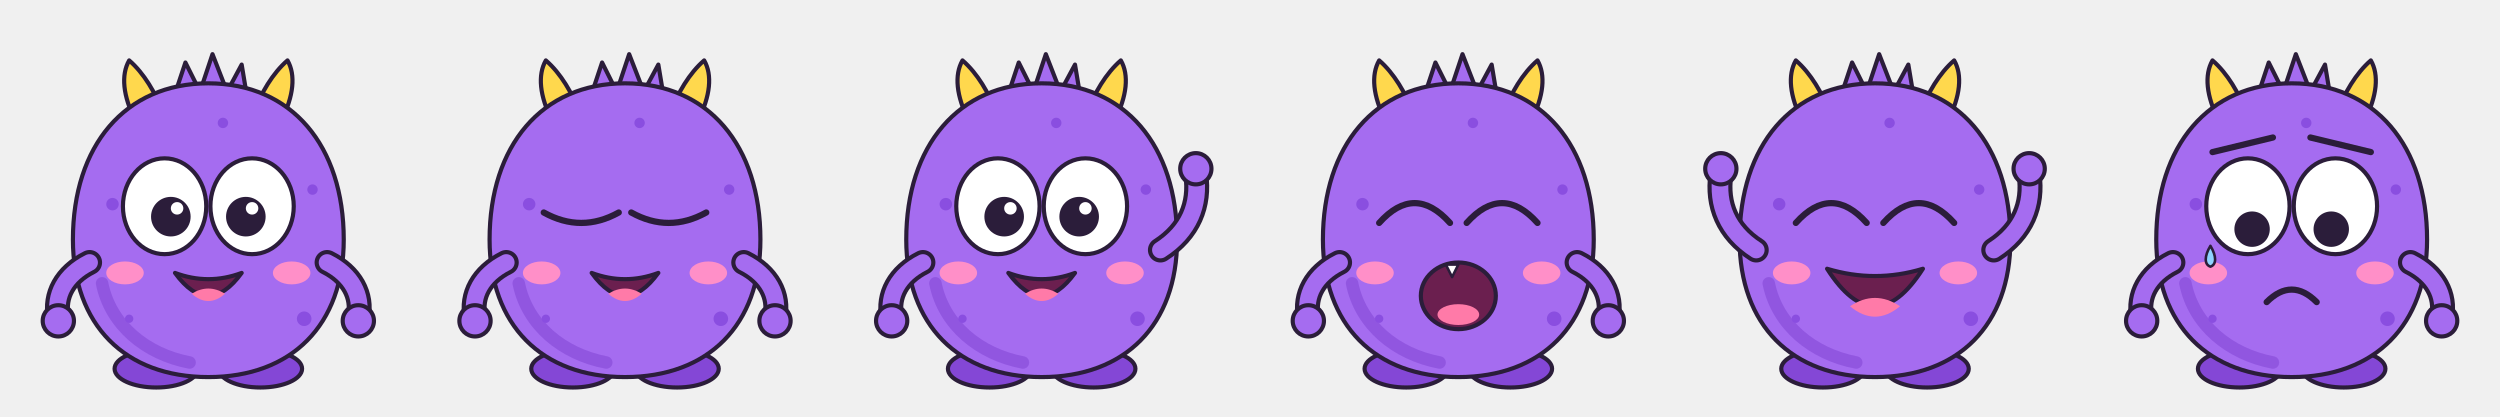
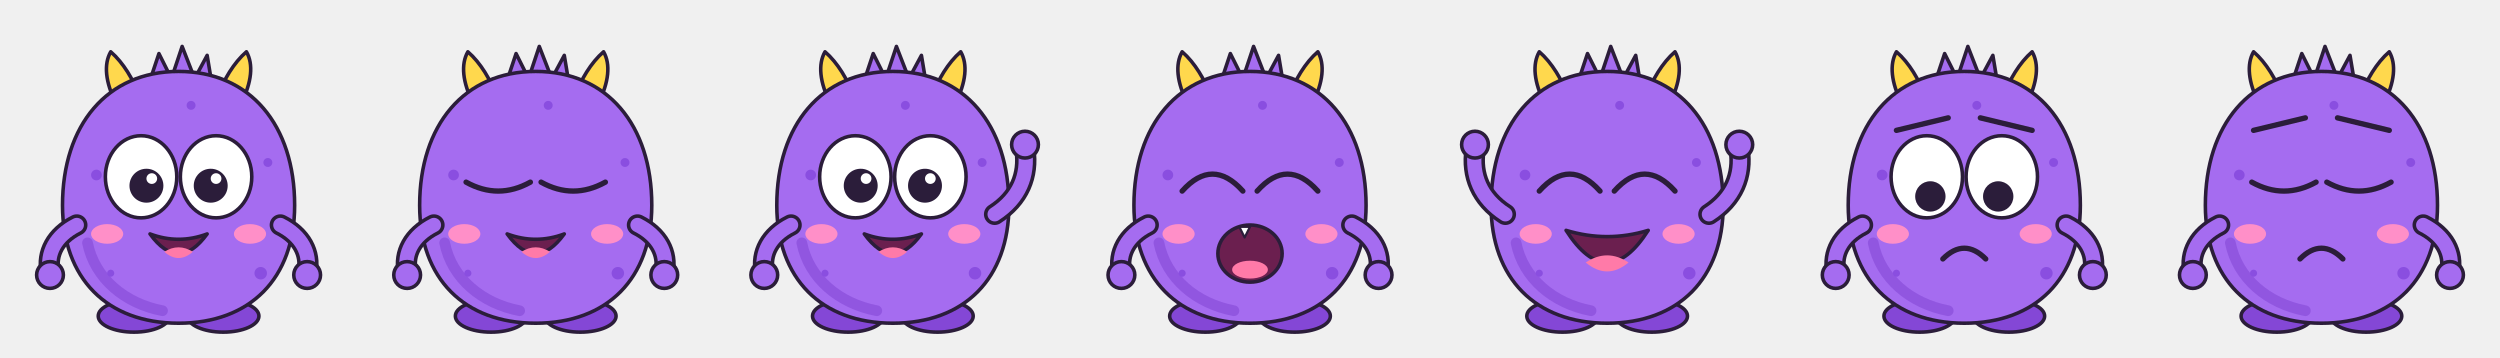
- <svg xmlns="http://www.w3.org/2000/svg" viewBox="0 0 2400 400" width="2400" height="400">
+ <svg xmlns="http://www.w3.org/2000/svg" viewBox="0 0 2800 400" width="2800" height="400">
  <defs>
    <g id="back">
      <ellipse cx="150" cy="354" rx="40" ry="18" fill="#8447d6" />
      <ellipse cx="250" cy="354" rx="40" ry="18" fill="#8447d6" />
      <path d="M130 116 C118 92 116 72 124 58 C138 70 150 90 156 108 Z" fill="#ffd84d" />
      <path d="M270 116 C282 92 284 72 276 58 C262 70 250 90 244 108 Z" fill="#ffd84d" />
      <path d="M166 96 L178 60 L192 88 L204 52 L218 88 L232 62 L238 98 Z" fill="#a56cf0" />
      <path d="M70 230 C70 140 120 80 200 80 C280 80 330 140 330 230 C330 312 280 362 200 362 C120 362 70 312 70 230 Z" fill="#a56cf0" />
      <path d="M98 272 C106 312 140 340 182 348" fill="none" stroke="#8447d6" stroke-width="12" opacity="0.6" />
      <g fill="#8a4ee0" stroke="none">
        <circle cx="108" cy="196" r="6" />
        <circle cx="300" cy="182" r="5" />
        <circle cx="292" cy="306" r="7" />
        <circle cx="124" cy="306" r="4" />
        <circle cx="214" cy="118" r="5" />
      </g>
      <ellipse cx="120" cy="262" rx="18" ry="11" fill="#ff8fc8" stroke="none" />
      <ellipse cx="280" cy="262" rx="18" ry="11" fill="#ff8fc8" stroke="none" />
    </g>
    <g id="eyes-open">
      <ellipse cx="158" cy="198" rx="40" ry="46" fill="#ffffff" />
      <ellipse cx="242" cy="198" rx="40" ry="46" fill="#ffffff" />
      <circle cx="164" cy="208" r="19" fill="#2b1d3a" stroke="none" />
      <circle cx="236" cy="208" r="19" fill="#2b1d3a" stroke="none" />
      <circle cx="170" cy="200" r="6" fill="#ffffff" stroke="none" />
      <circle cx="242" cy="200" r="6" fill="#ffffff" stroke="none" />
    </g>
    <g id="eyes-closed" fill="none" stroke-width="6">
      <path d="M122 204 Q158 224 194 204" />
      <path d="M206 204 Q242 224 278 204" />
    </g>
    <g id="eyes-happy" fill="none" stroke-width="6">
      <path d="M124 214 Q158 176 192 214" />
      <path d="M208 214 Q242 176 276 214" />
    </g>
    <g id="mouth-smile">
      <path d="M168 262 Q200 306 232 262 Q200 274 168 262 Z" fill="#6b1f4f" />
      <path d="M184 282 Q200 272 216 282 Q200 296 184 282 Z" fill="#ff7aa8" stroke="none" />
    </g>
    <g id="mouth-chomp">
      <ellipse cx="200" cy="284" rx="36" ry="32" fill="#6b1f4f" />
      <ellipse cx="200" cy="302" rx="20" ry="10" fill="#ff7aa8" stroke="none" />
      <path d="M188 254 L194 266 L200 254 Z" fill="#ffffff" stroke-width="2.5" />
    </g>
    <g id="mouth-grin">
      <path d="M154 258 Q200 330 246 258 Q200 272 154 258 Z" fill="#6b1f4f" />
      <path d="M176 294 Q200 278 224 294 Q200 314 176 294 Z" fill="#ff7aa8" stroke="none" />
    </g>
    <g id="arm-left-down">
      <path d="M86 252 C62 264 52 284 56 304" fill="none" stroke-width="24" />
      <path d="M86 252 C62 264 52 284 56 304" fill="none" stroke="#a56cf0" stroke-width="16" />
      <circle cx="56" cy="308" r="15" fill="#a56cf0" />
    </g>
    <g id="arm-right-down">
      <path d="M314 252 C338 264 348 284 344 304" fill="none" stroke-width="24" />
      <path d="M314 252 C338 264 348 284 344 304" fill="none" stroke="#a56cf0" stroke-width="16" />
      <circle cx="344" cy="308" r="15" fill="#a56cf0" />
    </g>
    <g id="arm-left-up">
      <path d="M86 240 C58 222 48 196 52 168" fill="none" stroke-width="24" />
      <path d="M86 240 C58 222 48 196 52 168" fill="none" stroke="#a56cf0" stroke-width="16" />
      <circle cx="52" cy="162" r="15" fill="#a56cf0" />
    </g>
    <g id="arm-right-up">
      <path d="M314 240 C342 222 352 196 348 168" fill="none" stroke-width="24" />
      <path d="M314 240 C342 222 352 196 348 168" fill="none" stroke="#a56cf0" stroke-width="16" />
      <circle cx="348" cy="162" r="15" fill="#a56cf0" />
    </g>
    <g id="eyes-sad">
      <ellipse cx="158" cy="198" rx="40" ry="46" fill="#ffffff" />
      <ellipse cx="242" cy="198" rx="40" ry="46" fill="#ffffff" />
      <circle cx="162" cy="220" r="17" fill="#2b1d3a" stroke="none" />
      <circle cx="238" cy="220" r="17" fill="#2b1d3a" stroke="none" />
+     </g>
+     <g id="brows-sad">
      <path d="M124 146 L182 132 M218 132 L276 146" fill="none" stroke-width="6" />
-       <path d="M122 236 C116 246 116 254 122 256 C128 254 128 246 122 236 Z" fill="#8fd3ff" stroke-width="2.5" />
    </g>
    <g id="mouth-frown">
      <path d="M176 290 Q200 266 224 290" fill="none" stroke-width="6" />
    </g>
  </defs>
  <g stroke="#2b1d3a" stroke-width="4" stroke-linejoin="round" stroke-linecap="round">
    <g>
      <use href="#back" />
      <use href="#eyes-open" />
      <use href="#mouth-smile" />
      <use href="#arm-left-down" />
      <use href="#arm-right-down" />
    </g>
    <g transform="translate(400 0)">
      <use href="#back" />
      <use href="#eyes-closed" />
      <use href="#mouth-smile" />
      <use href="#arm-left-down" />
      <use href="#arm-right-down" />
    </g>
    <g transform="translate(800 0)">
      <use href="#back" />
      <use href="#eyes-open" />
      <use href="#mouth-smile" />
      <use href="#arm-left-down" />
      <use href="#arm-right-up" />
    </g>
    <g transform="translate(1200 0)">
      <use href="#back" />
      <use href="#eyes-happy" />
      <use href="#mouth-chomp" />
      <use href="#arm-left-down" />
      <use href="#arm-right-down" />
    </g>
    <g transform="translate(1600 0)">
      <use href="#back" />
      <use href="#eyes-happy" />
      <use href="#mouth-grin" />
      <use href="#arm-left-up" />
      <use href="#arm-right-up" />
    </g>
    <g transform="translate(2000 0)">
      <use href="#back" />
      <use href="#eyes-sad" />
+       <use href="#brows-sad" />
+       <use href="#mouth-frown" />
+       <use href="#arm-left-down" />
+       <use href="#arm-right-down" />
+     </g>
+     <g transform="translate(2400 0)">
+       <use href="#back" />
+       <use href="#eyes-closed" />
+       <use href="#brows-sad" />
      <use href="#mouth-frown" />
      <use href="#arm-left-down" />
      <use href="#arm-right-down" />
    </g>
  </g>
</svg>
